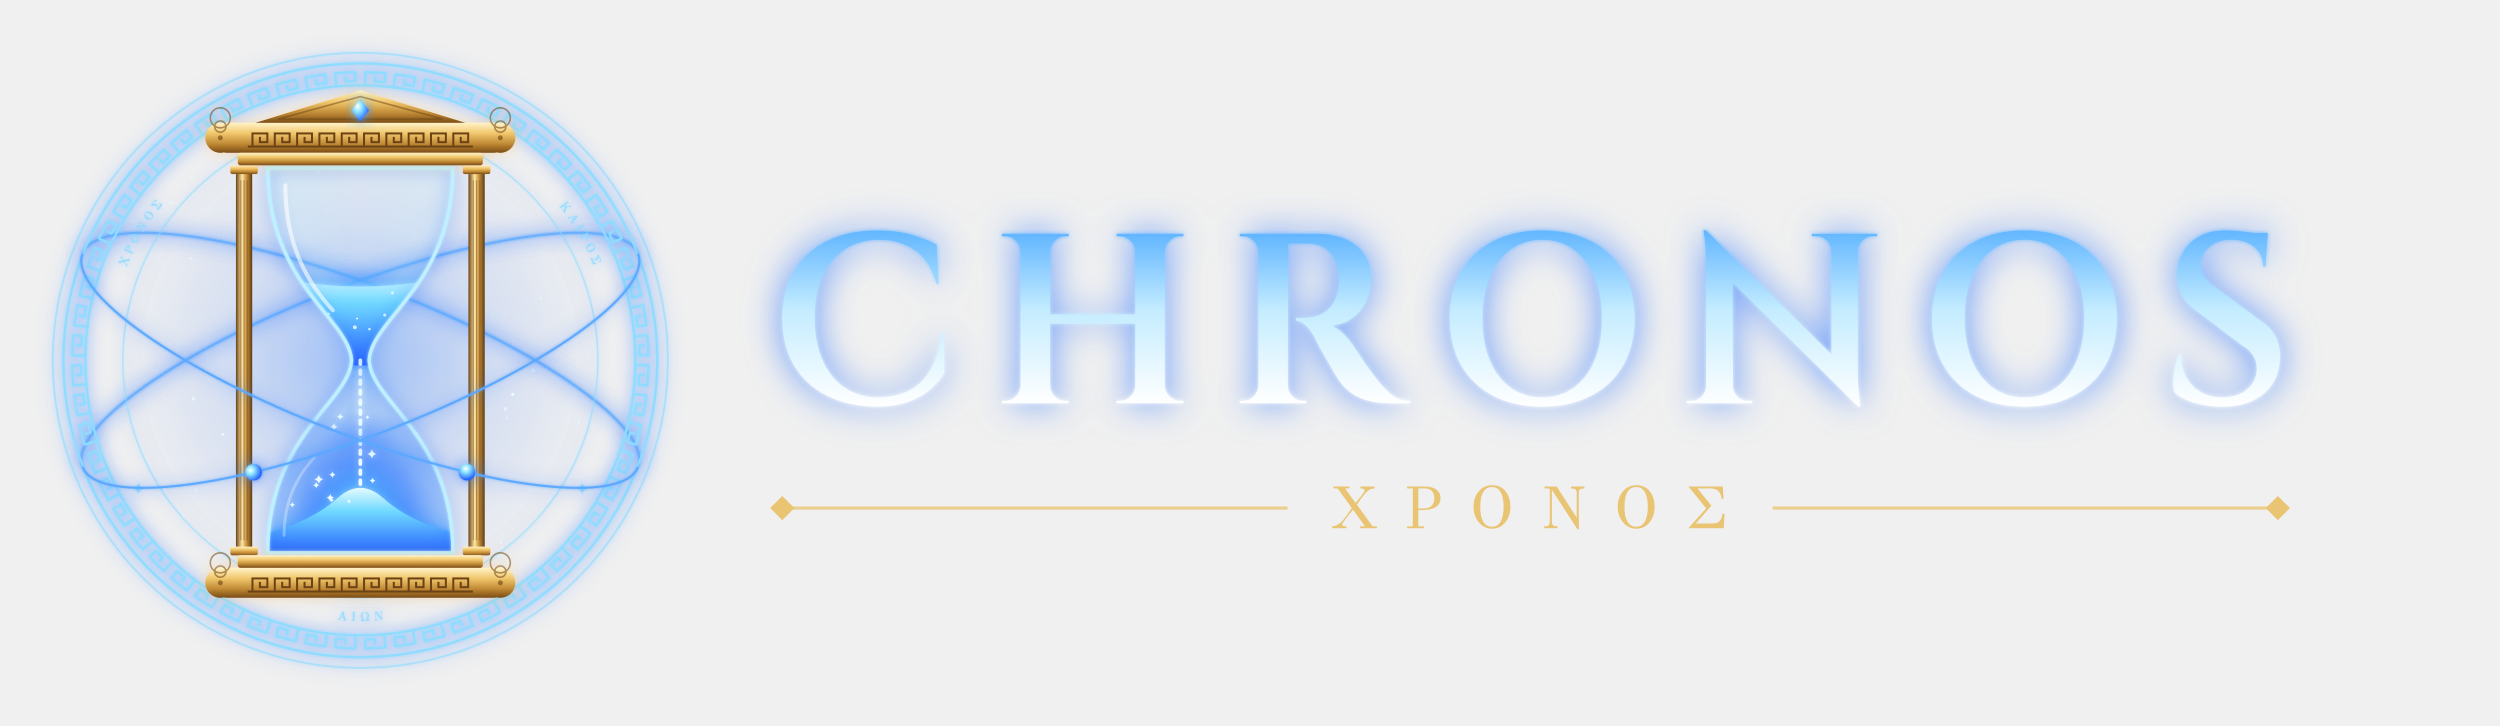
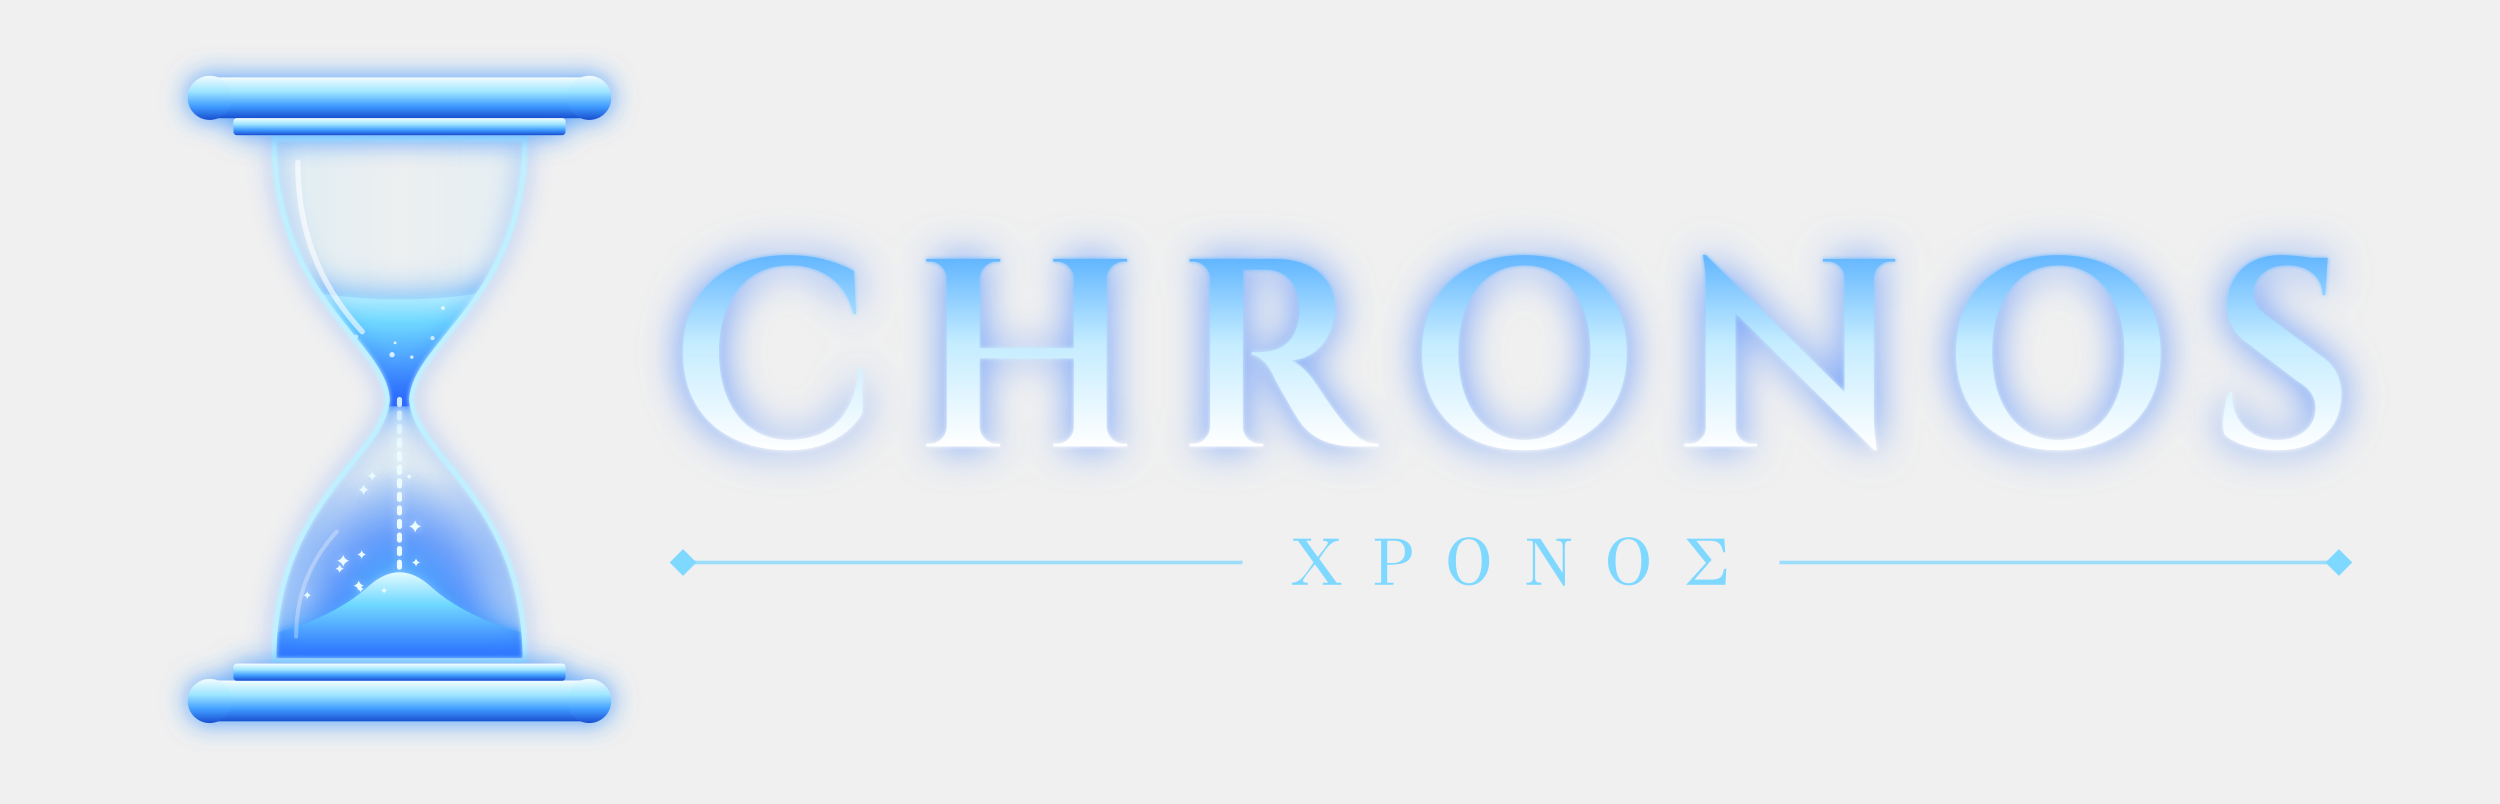
- <svg xmlns="http://www.w3.org/2000/svg" viewBox="0 0 1240 360" width="1240" height="360" role="img" aria-label="Chronos">
+ <svg xmlns="http://www.w3.org/2000/svg" viewBox="0 0 1120 360" width="1120" height="360" role="img" aria-label="Chronos">
  <defs>
    <linearGradient id="Dgold" x1="0" y1="0" x2="0" y2="1">
-       <stop offset="0" stop-color="#fff3c8" />
-       <stop offset=".35" stop-color="#f1c76c" />
-       <stop offset=".7" stop-color="#c08a35" />
-       <stop offset="1" stop-color="#7a4c15" />
+       <stop offset="0" stop-color="#f2fcff" />
+       <stop offset=".35" stop-color="#9fe6ff" />
+       <stop offset=".7" stop-color="#3f9bff" />
+       <stop offset="1" stop-color="#1a4fd0" />
    </linearGradient>
    <linearGradient id="Dcol" x1="0" y1="0" x2="1" y2="0">
      <stop offset="0" stop-color="#6b4212" />
      <stop offset=".38" stop-color="#ffe7a6" />
      <stop offset=".62" stop-color="#d09a43" />
      <stop offset="1" stop-color="#5e3a0f" />
    </linearGradient>
    <linearGradient id="Dsand" x1="0" y1="0" x2="0" y2="1">
      <stop offset="0" stop-color="#e3fbff" />
      <stop offset=".35" stop-color="#6fd8ff" />
      <stop offset="1" stop-color="#2560ff" />
    </linearGradient>
    <linearGradient id="Dglass" x1="0" y1="0" x2="1" y2="0">
      <stop offset="0" stop-color="#9fe4ff" stop-opacity=".22" />
      <stop offset=".5" stop-color="#9fe4ff" stop-opacity=".04" />
      <stop offset="1" stop-color="#9fe4ff" stop-opacity=".16" />
    </linearGradient>
    <radialGradient id="Dneb" cx="50%" cy="50%" r="50%">
      <stop offset="0" stop-color="#5fc8ff" stop-opacity=".75" />
      <stop offset=".5" stop-color="#2a6dff" stop-opacity=".3" />
      <stop offset="1" stop-color="#2a6dff" stop-opacity="0" />
    </radialGradient>
    <radialGradient id="Dcore" cx="50%" cy="50%" r="50%">
      <stop offset="0" stop-color="#2a7dff" stop-opacity=".42" />
      <stop offset=".55" stop-color="#1e6bff" stop-opacity=".12" />
      <stop offset="1" stop-color="#1e6bff" stop-opacity="0" />
    </radialGradient>
    <radialGradient id="Dtile" cx="50%" cy="40%" r="75%">
      <stop offset="0" stop-color="#0d2763" />
      <stop offset=".6" stop-color="#071433" />
      <stop offset="1" stop-color="#040a1c" />
    </radialGradient>
    <radialGradient id="Dorb" cx="35%" cy="32%" r="70%">
      <stop offset="0" stop-color="#ffffff" />
      <stop offset=".35" stop-color="#8fe6ff" />
      <stop offset="1" stop-color="#1f5eff" />
    </radialGradient>
    <linearGradient id="Dword" x1="0" y1="0" x2="0" y2="1">
      <stop offset="0" stop-color="#ffffff" />
      <stop offset=".55" stop-color="#c4ecff" />
      <stop offset="1" stop-color="#62b6ff" />
    </linearGradient>
    <filter id="Dglow" x="-30%" y="-30%" width="160%" height="160%" color-interpolation-filters="sRGB">
      <feGaussianBlur in="SourceAlpha" stdDeviation="7" result="a" />
      <feFlood flood-color="#1e6bff" flood-opacity="0.85" />
      <feComposite in2="a" operator="in" result="h" />
      <feGaussianBlur in="SourceGraphic" stdDeviation="1.4" result="s" />
      <feMerge>
        <feMergeNode in="h" />
        <feMergeNode in="s" />
        <feMergeNode in="SourceGraphic" />
      </feMerge>
    </filter>
    <filter id="Dhot" x="-30%" y="-30%" width="160%" height="160%" color-interpolation-filters="sRGB">
      <feGaussianBlur in="SourceAlpha" stdDeviation="11" result="a" />
      <feFlood flood-color="#3aa0ff" flood-opacity="1" />
      <feComposite in2="a" operator="in" result="h" />
      <feGaussianBlur in="SourceGraphic" stdDeviation="2.6" result="s" />
      <feMerge>
        <feMergeNode in="h" />
        <feMergeNode in="s" />
        <feMergeNode in="SourceGraphic" />
      </feMerge>
    </filter>
    <filter id="Dsoft" x="-30%" y="-30%" width="160%" height="160%" color-interpolation-filters="sRGB">
      <feGaussianBlur in="SourceAlpha" stdDeviation="9" result="a" />
      <feFlood flood-color="#1e6bff" flood-opacity="0.7" />
      <feComposite in2="a" operator="in" result="h" />
      <feGaussianBlur in="SourceGraphic" stdDeviation="1" result="s" />
      <feMerge>
        <feMergeNode in="h" />
        <feMergeNode in="s" />
        <feMergeNode in="SourceGraphic" />
      </feMerge>
    </filter>
    <filter id="Dwarm" x="-20%" y="-20%" width="140%" height="140%">
-       <feGaussianBlur in="SourceAlpha" stdDeviation="5" result="a" />
-       <feFlood flood-color="#ffb84d" flood-opacity=".35" />
+       <feGaussianBlur in="SourceAlpha" stdDeviation="8" result="a" />
+       <feFlood flood-color="#2a8cff" flood-opacity=".85" />
      <feComposite in2="a" operator="in" result="g" />
      <feMerge>
        <feMergeNode in="g" />
        <feMergeNode in="SourceGraphic" />
      </feMerge>
    </filter>
  </defs>
-   <g transform="translate(20 20) scale(0.62)">
-     <circle cx="256" cy="256" r="200" fill="url(#Dcore)" />
-     <g>
-       <circle cx="419.07" cy="243.64" r="0.93" fill="#eafcff" opacity="0.73" />
-       <circle cx="167.04" cy="344.16" r="0.61" fill="#eafcff" opacity="0.86" />
-       <circle cx="394.51" cy="264.15" r="1.5" fill="#eafcff" opacity="0.66" />
-       <circle cx="120.65" cy="174.27" r="1.18" fill="#eafcff" opacity="0.48" />
-       <circle cx="114.01" cy="381.41" r="1.07" fill="#eafcff" opacity="0.81" />
-       <circle cx="145.82" cy="315.3" r="1.28" fill="#eafcff" opacity="0.73" />
-       <circle cx="372.18" cy="294.78" r="1.38" fill="#eafcff" opacity="0.66" />
-       <circle cx="69.33" cy="293.04" r="1.24" fill="#eafcff" opacity="0.91" />
-       <circle cx="368.85" cy="401.42" r="1" fill="#eafcff" opacity="0.91" />
-       <circle cx="167.86" cy="163.47" r="0.72" fill="#eafcff" opacity="0.52" />
-       <circle cx="222.67" cy="104.74" r="1.16" fill="#eafcff" opacity="0.57" />
-       <circle cx="249.14" cy="406.71" r="0.92" fill="#eafcff" opacity="0.72" />
-       <circle cx="158.87" cy="422.01" r="1.21" fill="#eafcff" opacity="0.91" />
-       <circle cx="99.62" cy="132.48" r="1.2" fill="#eafcff" opacity="0.49" />
-       <circle cx="104.58" cy="129.71" r="1.41" fill="#eafcff" opacity="0.71" />
-       <circle cx="122.63" cy="286.85" r="1.35" fill="#eafcff" opacity="0.72" />
-       <circle cx="378.07" cy="283.25" r="1.37" fill="#eafcff" opacity="0.94" />
-       <circle cx="353.17" cy="99.69" r="0.97" fill="#eafcff" opacity="0.48" />
-       <circle cx="430.65" cy="305.42" r="1.39" fill="#eafcff" opacity="0.42" />
-       <circle cx="174.54" cy="348.95" r="1.25" fill="#eafcff" opacity="0.58" />
-       <circle cx="120.98" cy="110.57" r="1.05" fill="#eafcff" opacity="0.95" />
-       <circle cx="373.39" cy="302.2" r="1.14" fill="#eafcff" opacity="0.42" />
-       <circle cx="400.37" cy="206.45" r="1.15" fill="#eafcff" opacity="0.49" />
-       <circle cx="305.91" cy="73.27" r="0.88" fill="#eafcff" opacity="0.93" />
-       <circle cx="165.17" cy="136.35" r="1.01" fill="#eafcff" opacity="0.69" />
-       <circle cx="124.25" cy="359.68" r="1.1" fill="#eafcff" opacity="0.74" />
-     </g>
-     <g filter="url(#Dglow)">
-       <g filter="url(#Dglow)">
-         <g transform="rotate(-21 256 256)">
-           <g>
-             <path d="M18 256 A238 60 0 0 1 494 256" fill="none" stroke="#5aa8ff" stroke-width="1.6" opacity=".55" />
-           </g>
-         </g>
-         <g transform="rotate(21 256 256)">
-           <g>
-             <path d="M18 256 A238 60 0 0 1 494 256" fill="none" stroke="#5aa8ff" stroke-width="1.6" opacity=".55" />
-           </g>
-         </g>
-       </g>
-       <g>
-         <circle cx="256" cy="256" r="246" fill="none" stroke="#8fdcff" stroke-width="1.2" opacity=".6" />
-         <path d="M259.84 36.03 L260.02 25.54 A230.5 230.5 0 0 1 276.09 26.38 L275.48 33.35 A223.5 223.5 0 0 0 267.7 32.81 L267.88 29.31 M282.81 37.64 L284.09 27.22 A230.5 230.5 0 0 1 299.98 29.73 L298.65 36.61 A223.5 223.5 0 0 0 290.96 35.25 L291.51 31.79 M305.49 41.64 L307.85 31.41 A230.5 230.5 0 0 1 323.39 35.57 L321.35 42.27 A223.5 223.5 0 0 0 313.85 40.12 L314.75 36.73 M327.62 47.99 L331.04 38.06 A230.5 230.5 0 0 1 346.06 43.82 L343.33 50.27 A223.5 223.5 0 0 0 336.1 47.34 L337.35 44.08 M348.98 56.61 L353.41 47.1 A230.5 230.5 0 0 1 367.75 54.4 L364.35 60.52 A223.5 223.5 0 0 0 357.47 56.86 L359.06 53.74 M369.31 67.42 L374.72 58.42 A230.5 230.5 0 0 1 388.21 67.19 L384.19 72.92 A223.5 223.5 0 0 0 377.73 68.56 L379.63 65.62 M388.4 80.3 L394.72 71.91 A230.5 230.5 0 0 1 407.22 82.04 L402.63 87.32 A223.5 223.5 0 0 0 396.65 82.31 L398.86 79.59 M406.04 95.1 L413.2 87.42 A230.5 230.5 0 0 1 424.58 98.8 L419.46 103.57 A223.5 223.5 0 0 0 414.04 97.96 L416.51 95.49 M422.04 111.67 L429.96 104.78 A230.5 230.5 0 0 1 440.09 117.28 L434.5 121.49 A223.5 223.5 0 0 0 429.69 115.35 L432.41 113.14 M436.21 129.81 L444.81 123.79 A230.5 230.5 0 0 1 453.58 137.28 L447.58 140.89 A223.5 223.5 0 0 0 443.44 134.27 L446.38 132.37 M448.42 149.34 L457.6 144.25 A230.5 230.5 0 0 1 464.9 158.59 L458.56 161.54 A223.5 223.5 0 0 0 455.14 154.53 L458.26 152.94 M458.51 170.04 L468.18 165.94 A230.5 230.5 0 0 1 473.94 180.96 L467.32 183.24 A223.5 223.5 0 0 0 464.66 175.9 L467.92 174.65 M466.39 191.68 L476.43 188.61 A230.5 230.5 0 0 1 480.59 204.15 L473.77 205.72 A223.5 223.5 0 0 0 471.88 198.15 L475.27 197.25 M471.96 214.02 L482.27 212.02 A230.5 230.5 0 0 1 484.78 227.91 L477.83 228.76 A223.5 223.5 0 0 0 476.75 221.04 L480.21 220.49 M475.16 236.83 L485.62 235.91 A230.5 230.5 0 0 1 486.46 251.98 L479.47 252.1 A223.5 223.5 0 0 0 479.19 244.3 L482.69 244.12 M475.97 259.84 L486.46 260.02 A230.5 230.5 0 0 1 485.62 276.09 L478.65 275.48 A223.5 223.5 0 0 0 479.19 267.7 L482.69 267.88 M474.36 282.81 L484.78 284.09 A230.5 230.5 0 0 1 482.27 299.98 L475.39 298.65 A223.5 223.5 0 0 0 476.75 290.96 L480.21 291.51 M470.36 305.49 L480.59 307.85 A230.5 230.5 0 0 1 476.43 323.39 L469.73 321.35 A223.5 223.5 0 0 0 471.88 313.85 L475.27 314.75 M464.01 327.62 L473.94 331.04 A230.5 230.5 0 0 1 468.18 346.06 L461.73 343.33 A223.5 223.5 0 0 0 464.66 336.1 L467.92 337.35 M455.39 348.98 L464.9 353.41 A230.5 230.5 0 0 1 457.6 367.75 L451.48 364.35 A223.5 223.5 0 0 0 455.14 357.47 L458.26 359.06 M444.58 369.31 L453.58 374.72 A230.5 230.5 0 0 1 444.81 388.21 L439.08 384.19 A223.5 223.5 0 0 0 443.44 377.73 L446.38 379.63 M431.7 388.4 L440.09 394.72 A230.5 230.5 0 0 1 429.96 407.22 L424.68 402.63 A223.5 223.5 0 0 0 429.69 396.65 L432.41 398.86 M416.9 406.04 L424.58 413.2 A230.5 230.5 0 0 1 413.2 424.58 L408.43 419.46 A223.5 223.5 0 0 0 414.04 414.04 L416.51 416.51 M400.33 422.04 L407.22 429.96 A230.5 230.5 0 0 1 394.72 440.09 L390.51 434.5 A223.5 223.5 0 0 0 396.65 429.69 L398.86 432.41 M382.19 436.21 L388.21 444.81 A230.5 230.5 0 0 1 374.72 453.58 L371.11 447.58 A223.5 223.5 0 0 0 377.73 443.44 L379.63 446.38 M362.66 448.42 L367.75 457.6 A230.5 230.5 0 0 1 353.41 464.9 L350.46 458.56 A223.5 223.5 0 0 0 357.47 455.14 L359.06 458.26 M341.96 458.51 L346.06 468.18 A230.5 230.5 0 0 1 331.04 473.94 L328.76 467.32 A223.5 223.5 0 0 0 336.1 464.66 L337.35 467.92 M320.32 466.39 L323.39 476.43 A230.5 230.5 0 0 1 307.85 480.59 L306.28 473.77 A223.5 223.5 0 0 0 313.85 471.88 L314.75 475.27 M297.98 471.96 L299.98 482.27 A230.5 230.5 0 0 1 284.09 484.78 L283.24 477.83 A223.5 223.5 0 0 0 290.96 476.75 L291.51 480.21 M275.17 475.16 L276.09 485.62 A230.5 230.5 0 0 1 260.02 486.46 L259.9 479.47 A223.5 223.5 0 0 0 267.7 479.19 L267.88 482.69 M252.16 475.97 L251.98 486.46 A230.5 230.5 0 0 1 235.91 485.62 L236.52 478.65 A223.5 223.5 0 0 0 244.3 479.19 L244.12 482.69 M229.19 474.36 L227.91 484.78 A230.5 230.5 0 0 1 212.02 482.27 L213.35 475.39 A223.5 223.5 0 0 0 221.04 476.75 L220.49 480.21 M206.51 470.36 L204.15 480.59 A230.5 230.5 0 0 1 188.61 476.43 L190.65 469.73 A223.5 223.5 0 0 0 198.15 471.88 L197.25 475.27 M184.38 464.01 L180.96 473.94 A230.5 230.5 0 0 1 165.94 468.18 L168.67 461.73 A223.5 223.5 0 0 0 175.9 464.66 L174.65 467.92 M163.02 455.39 L158.59 464.9 A230.5 230.5 0 0 1 144.25 457.6 L147.65 451.48 A223.5 223.5 0 0 0 154.53 455.14 L152.94 458.26 M142.69 444.58 L137.28 453.58 A230.5 230.5 0 0 1 123.79 444.81 L127.81 439.08 A223.5 223.5 0 0 0 134.27 443.44 L132.37 446.38 M123.6 431.7 L117.28 440.09 A230.5 230.5 0 0 1 104.78 429.96 L109.37 424.68 A223.5 223.5 0 0 0 115.35 429.69 L113.14 432.41 M105.96 416.9 L98.8 424.58 A230.5 230.5 0 0 1 87.42 413.2 L92.54 408.43 A223.5 223.5 0 0 0 97.96 414.04 L95.49 416.51 M89.96 400.33 L82.04 407.22 A230.5 230.5 0 0 1 71.91 394.72 L77.5 390.51 A223.5 223.5 0 0 0 82.31 396.65 L79.59 398.86 M75.79 382.19 L67.19 388.21 A230.5 230.5 0 0 1 58.42 374.72 L64.42 371.11 A223.5 223.5 0 0 0 68.56 377.73 L65.62 379.63 M63.58 362.66 L54.4 367.75 A230.5 230.5 0 0 1 47.1 353.41 L53.44 350.46 A223.5 223.5 0 0 0 56.86 357.47 L53.74 359.06 M53.49 341.96 L43.82 346.06 A230.5 230.5 0 0 1 38.06 331.04 L44.68 328.76 A223.5 223.5 0 0 0 47.34 336.1 L44.08 337.35 M45.61 320.32 L35.57 323.39 A230.5 230.5 0 0 1 31.41 307.85 L38.23 306.28 A223.5 223.5 0 0 0 40.12 313.85 L36.73 314.75 M40.04 297.98 L29.73 299.98 A230.5 230.5 0 0 1 27.22 284.09 L34.17 283.24 A223.5 223.5 0 0 0 35.25 290.96 L31.79 291.51 M36.84 275.17 L26.38 276.09 A230.5 230.5 0 0 1 25.54 260.02 L32.53 259.9 A223.5 223.5 0 0 0 32.81 267.7 L29.31 267.88 M36.03 252.16 L25.54 251.98 A230.5 230.5 0 0 1 26.38 235.91 L33.35 236.52 A223.5 223.5 0 0 0 32.81 244.3 L29.31 244.12 M37.64 229.19 L27.22 227.91 A230.5 230.5 0 0 1 29.73 212.02 L36.61 213.35 A223.5 223.5 0 0 0 35.25 221.04 L31.79 220.49 M41.64 206.51 L31.41 204.15 A230.5 230.5 0 0 1 35.57 188.61 L42.27 190.65 A223.5 223.5 0 0 0 40.12 198.15 L36.73 197.25 M47.99 184.38 L38.06 180.96 A230.5 230.5 0 0 1 43.82 165.94 L50.27 168.67 A223.5 223.5 0 0 0 47.34 175.9 L44.08 174.65 M56.61 163.02 L47.1 158.59 A230.5 230.5 0 0 1 54.4 144.25 L60.52 147.65 A223.5 223.5 0 0 0 56.86 154.53 L53.74 152.94 M67.42 142.69 L58.42 137.28 A230.5 230.5 0 0 1 67.19 123.79 L72.92 127.81 A223.5 223.5 0 0 0 68.56 134.27 L65.62 132.37 M80.3 123.6 L71.91 117.28 A230.5 230.5 0 0 1 82.04 104.78 L87.32 109.37 A223.5 223.5 0 0 0 82.31 115.35 L79.59 113.14 M95.1 105.96 L87.42 98.8 A230.5 230.5 0 0 1 98.8 87.42 L103.57 92.54 A223.5 223.5 0 0 0 97.96 97.96 L95.49 95.49 M111.67 89.96 L104.78 82.04 A230.5 230.5 0 0 1 117.28 71.91 L121.49 77.5 A223.5 223.5 0 0 0 115.35 82.31 L113.14 79.59 M129.81 75.79 L123.79 67.19 A230.5 230.5 0 0 1 137.28 58.42 L140.89 64.42 A223.5 223.5 0 0 0 134.27 68.56 L132.37 65.62 M149.34 63.58 L144.25 54.4 A230.5 230.5 0 0 1 158.59 47.1 L161.54 53.44 A223.5 223.5 0 0 0 154.53 56.86 L152.94 53.74 M170.04 53.49 L165.94 43.82 A230.5 230.5 0 0 1 180.96 38.06 L183.24 44.68 A223.5 223.5 0 0 0 175.9 47.34 L174.65 44.08 M191.68 45.61 L188.61 35.57 A230.5 230.5 0 0 1 204.15 31.41 L205.72 38.23 A223.5 223.5 0 0 0 198.15 40.12 L197.25 36.73 M214.02 40.04 L212.02 29.73 A230.5 230.5 0 0 1 227.91 27.22 L228.76 34.17 A223.5 223.5 0 0 0 221.04 35.25 L220.49 31.79 M236.83 36.84 L235.91 26.38 A230.5 230.5 0 0 1 251.98 25.54 L252.1 32.53 A223.5 223.5 0 0 0 244.3 32.81 L244.12 29.31" fill="none" stroke="#8fdcff" stroke-width="1.7" stroke-linecap="square" />
-         <circle cx="256" cy="256" r="220" fill="none" stroke="#8fdcff" stroke-width="1.7" />
-         <circle cx="256" cy="256" r="237.5" fill="none" stroke="#8fdcff" stroke-width="1.7" />
-       </g>
-       <g fill="#8fdcff">
-         <path transform="translate(256 256) rotate(-67.23) translate(-3.72 -201.56) scale(0.01 -0.01)" d="M744 31V0H466V31H548L349 307L255 190Q170 83 170 60Q170 31 242 31V0H3V31Q72 31 139 88Q187 130 245 212L328 334L96 658H25V689H292V658H217L391 417L470 514Q542 606 542 627Q542 658 471 658V689H705V658Q642 658 589.5 613.0Q537 568 488 498L413 389L674 31Z" />
-         <path transform="translate(256 256) rotate(-64.4) translate(-3.02 -201.56) scale(0.01 -0.01)" d="M585 494Q585 368 453 324Q378 299 218 299V31H311V0H33V31H127V658H33V689H336Q442 689 507 645Q585 594 585 494ZM482 491Q482 658 324 658H218V326H304Q387 326 434.5 368.5Q482 411 482 491Z" />
-         <path transform="translate(256 256) rotate(-61.6) translate(-3.59 -201.56) scale(0.01 -0.01)" d="M597 600Q669 502 669.0 354.0Q669 206 589 103Q504 -8 367.0 -8.0Q230 -8 141 106Q59 210 59.0 354.5Q59 499 142.0 605.0Q225 711 369.5 711.0Q514 711 597 600ZM522 141Q557 226 557.0 353.0Q557 480 524 562Q477 681 366 681Q171 681 171.0 353.0Q171 25 368 25Q474 25 522 141Z" />
-         <path transform="translate(256 256) rotate(-58.62) translate(-3.67 -201.56) scale(0.01 -0.01)" d="M708 689V658Q655 658 634.5 643.0Q614 628 614 571L616 -17H593L170 635V117Q170 62 189.0 46.5Q208 31 263 31V0H42V31H60Q103 31 119.5 51.0Q136 71 136 117V635Q136 656 99 659L50 658V689H250L581 174V571Q581 625 560.5 641.5Q540 658 487 658V689Z" />
-         <path transform="translate(256 256) rotate(-55.64) translate(-3.59 -201.56) scale(0.01 -0.01)" d="M597 600Q669 502 669.0 354.0Q669 206 589 103Q504 -8 367.0 -8.0Q230 -8 141 106Q59 210 59.0 354.5Q59 499 142.0 605.0Q225 711 369.5 711.0Q514 711 597 600ZM522 141Q557 226 557.0 353.0Q557 480 524 562Q477 681 366 681Q171 681 171.0 353.0Q171 25 368 25Q474 25 522 141Z" />
-         <path transform="translate(256 256) rotate(-52.71) translate(-3.5 -201.56) scale(0.01 -0.01)" d="M606 239H641L627 0H41L337 328L44 689H612L624 486H594Q578 577 535.0 617.5Q492 658 402 658H193L422 373L166 78H412Q511 78 552 110Q592 143 606 239Z" />
-         <path transform="translate(256 256) rotate(53.22) translate(-3.87 -201.56) scale(0.01 -0.01)" d="M760 31V0H466V31Q496 31 510 33Q537 38 537.0 58.0Q537 78 456 215L358 377L229 230V31H323V0H44V31H138V658H44V689H324V658H230V288L389 455Q519 597 519 624Q519 662 447 658V689H697V658H669Q614 659 537 579L429 453L640 87Q665 42 686 34Q696 31 760 31Z" />
-         <path transform="translate(256 256) rotate(56.3) translate(-3.74 -201.56) scale(0.01 -0.01)" d="M725 31V0H465V31H545L477 228H236Q236 228 220 192Q179 98 179.0 68.0Q179 38 203 32Q206 31 249 31V0H31V31H41Q96 30 121 58Q137 77 158 138L375 708H415L651 31ZM250 266H463L364 559Z" />
-         <path transform="translate(256 256) rotate(58.82) translate(-1.9 -201.56) scale(0.01 -0.01)" d="M335 31V0H49V31H143V658H49V689H335V658H242V31Z" />
-         <path transform="translate(256 256) rotate(61.15) translate(-3.02 -201.56) scale(0.01 -0.01)" d="M585 494Q585 368 453 324Q378 299 218 299V31H311V0H33V31H127V658H33V689H336Q442 689 507 645Q585 594 585 494ZM482 491Q482 658 324 658H218V326H304Q387 326 434.5 368.5Q482 411 482 491Z" />
-         <path transform="translate(256 256) rotate(63.95) translate(-3.59 -201.56) scale(0.01 -0.01)" d="M597 600Q669 502 669.0 354.0Q669 206 589 103Q504 -8 367.0 -8.0Q230 -8 141 106Q59 210 59.0 354.5Q59 499 142.0 605.0Q225 711 369.5 711.0Q514 711 597 600ZM522 141Q557 226 557.0 353.0Q557 480 524 562Q477 681 366 681Q171 681 171.0 353.0Q171 25 368 25Q474 25 522 141Z" />
-         <path transform="translate(256 256) rotate(66.88) translate(-3.5 -201.56) scale(0.01 -0.01)" d="M606 239H641L627 0H41L337 328L44 689H612L624 486H594Q578 577 535.0 617.5Q492 658 402 658H193L422 373L166 78H412Q511 78 552 110Q592 143 606 239Z" />
-         <path transform="translate(256 256) rotate(364.03) translate(-3.74 208.44) scale(0.01 -0.01)" d="M725 31V0H465V31H545L477 228H236Q236 228 220 192Q179 98 179.0 68.0Q179 38 203 32Q206 31 249 31V0H31V31H41Q96 30 121 58Q137 77 158 138L375 708H415L651 31ZM250 266H463L364 559Z" />
-         <path transform="translate(256 256) rotate(361.51) translate(-1.9 208.44) scale(0.01 -0.01)" d="M335 31V0H49V31H143V658H49V689H335V658H242V31Z" />
-         <path transform="translate(256 256) rotate(358.97) translate(-3.77 208.44) scale(0.01 -0.01)" d="M699 147V0H442V106Q594 207 594 402Q594 504 536.0 587.0Q478 670 380 670Q268 670 214.0 594.0Q160 518 160.0 405.5Q160 293 194.0 227.5Q228 162 318 106V0H55V147H82Q84 128 90 100Q98 83 135 83H286V96Q169 146 115 210Q56 284 56.0 410.5Q56 537 150.5 619.0Q245 701 379.5 701.0Q514 701 606.0 618.5Q698 536 698 404Q698 189 474 96V83H619Q656 83 665 100L674 147Z" />
-         <path transform="translate(256 256) rotate(355.94) translate(-3.67 208.44) scale(0.01 -0.01)" d="M708 689V658Q655 658 634.5 643.0Q614 628 614 571L616 -17H593L170 635V117Q170 62 189.0 46.5Q208 31 263 31V0H42V31H60Q103 31 119.5 51.0Q136 71 136 117V635Q136 656 99 659L50 658V689H250L581 174V571Q581 625 560.5 641.5Q540 658 487 658V689Z" />
-         <path d="M433.54 354.5 Q434.42 357.62 437.54 358.5 Q434.42 359.38 433.54 362.5 Q432.66 359.38 429.54 358.5 Q432.66 357.62 433.54 354.5 Z" fill="#8fdcff" />
-         <path d="M78.46 354.5 Q79.34 357.62 82.46 358.5 Q79.34 359.38 78.46 362.5 Q77.58 359.38 74.46 358.5 Q77.58 357.62 78.46 354.5 Z" fill="#8fdcff" />
-       </g>
-       <circle cx="256" cy="256" r="190" fill="none" stroke="#8fdcff" stroke-width="1" opacity=".55" />
-     </g>
-     <g transform="translate(256 256) scale(1)">
+   <g transform="translate(10 10) scale(0.66)">
+     <g transform="translate(256 256) scale(1.15)">
      <clipPath id="Dclip">
        <path d="M-74 -154 C-74 -60 -9 -34 -7 0 C-9 34 -74 60 -74 154 L74 154 C74 60 9 34 7 0 C9 -34 74 -60 74 -154 Z" />
      </clipPath>
      <path d="M-74 -154 C-74 -60 -9 -34 -7 0 C-9 34 -74 60 -74 154 L74 154 C74 60 9 34 7 0 C9 -34 74 -60 74 -154 Z" fill="url(#Dglass)" />
      <g clip-path="url(#Dclip)" filter="url(#Dhot)">
        <circle cx="0" cy="118" r="78" fill="url(#Dneb)" />
        <path d="M-90 -72 Q0 -46 90 -72 L90 4 L-90 4 Z" fill="url(#Dsand)" opacity=".92" />
        <path d="M-90 156 L-90 142 Q-42 132 -18 110 Q0 94 18 110 Q42 132 90 142 L90 156 Z" fill="url(#Dsand)" />
        <path d="M-21.14 50.37 Q-20.5 52.64 -18.24 53.27 Q-20.5 53.91 -21.14 56.18 Q-21.78 53.91 -24.04 53.27 Q-21.78 52.64 -21.14 50.37 Z" fill="#eafcff" />
        <path d="M-16.12 42.49 Q-15.54 44.53 -13.5 45.1 Q-15.54 45.68 -16.12 47.72 Q-16.69 45.68 -18.73 45.1 Q-16.69 44.53 -16.12 42.49 Z" fill="#eafcff" />
        <path d="M-9.06 110.92 Q-8.65 112.36 -7.21 112.76 Q-8.65 113.17 -9.06 114.61 Q-9.46 113.17 -10.91 112.76 Q-9.46 112.36 -9.06 110.92 Z" fill="#eafcff" />
        <path d="M-33.21 91.72 Q-32.44 94.45 -29.72 95.21 Q-32.44 95.98 -33.21 98.71 Q-33.98 95.98 -36.71 95.21 Q-33.98 94.45 -33.21 91.72 Z" fill="#eafcff" />
        <path d="M9.25 71.36 Q10.03 74.13 12.8 74.91 Q10.03 75.69 9.25 78.46 Q8.47 75.69 5.7 74.91 Q8.47 74.13 9.25 71.36 Z" fill="#eafcff" />
        <path d="M-54.41 113.37 Q-53.93 115.07 -52.23 115.55 Q-53.93 116.02 -54.41 117.72 Q-54.89 116.02 -56.59 115.55 Q-54.89 115.07 -54.41 113.37 Z" fill="#eafcff" />
        <path d="M-22.98 109.86 Q-22.55 111.39 -21.02 111.82 Q-22.55 112.25 -22.98 113.78 Q-23.41 112.25 -24.94 111.82 Q-23.41 111.39 -22.98 109.86 Z" fill="#eafcff" />
        <path d="M9.79 93.88 Q10.31 95.71 12.14 96.22 Q10.31 96.74 9.79 98.57 Q9.28 96.74 7.45 96.22 Q9.28 95.71 9.79 93.88 Z" fill="#eafcff" />
        <path d="M5.73 43.81 Q6.11 45.15 7.45 45.53 Q6.11 45.9 5.73 47.24 Q5.35 45.9 4.01 45.53 Q5.35 45.15 5.73 43.81 Z" fill="#eafcff" />
        <path d="M-35.28 97.42 Q-34.74 99.34 -32.83 99.88 Q-34.74 100.42 -35.28 102.33 Q-35.83 100.42 -37.74 99.88 Q-35.83 99.34 -35.28 97.42 Z" fill="#eafcff" />
        <path d="M-22.3 89.02 Q-21.75 90.98 -19.8 91.53 Q-21.75 92.08 -22.3 94.04 Q-22.85 92.08 -24.81 91.53 Q-22.85 90.98 -22.3 89.02 Z" fill="#eafcff" />
        <path d="M-24.03 106.91 Q-23.37 109.25 -21.03 109.91 Q-23.37 110.56 -24.03 112.9 Q-24.69 110.56 -27.03 109.91 Q-24.69 109.25 -24.03 106.91 Z" fill="#eafcff" />
        <circle cx="-25.59" cy="-37.02" r="1.22" fill="#eafcff" opacity=".9" />
        <circle cx="37.51" cy="-30.82" r="1.03" fill="#eafcff" opacity=".9" />
        <circle cx="48.02" cy="-55.28" r="1.13" fill="#eafcff" opacity=".9" />
        <circle cx="25.71" cy="-53.92" r="1.19" fill="#eafcff" opacity=".9" />
        <circle cx="-46.08" cy="-33.27" r="1.41" fill="#eafcff" opacity=".9" />
        <circle cx="7.3" cy="-24.98" r="1.05" fill="#eafcff" opacity=".9" />
        <circle cx="19.53" cy="-36.23" r="1.26" fill="#eafcff" opacity=".9" />
        <circle cx="-4.38" cy="-26.4" r="1.56" fill="#eafcff" opacity=".9" />
        <circle cx="-2.59" cy="-33.43" r="0.85" fill="#eafcff" opacity=".9" />
        <path class="sand" d="M0 0 L0 100" stroke="#eafcff" stroke-width="3" stroke-dasharray="3 5" stroke-linecap="round" />
      </g>
      <path d="M-74 -154 C-74 -60 -9 -34 -7 0 C-9 34 -74 60 -74 154 L74 154 C74 60 9 34 7 0 C9 -34 74 -60 74 -154 Z" fill="none" stroke="#bff0ff" stroke-width="2.6" filter="url(#Dglow)" />
      <path d="M-60 -140 C-60 -92 -42 -62 -22 -40" fill="none" stroke="#fff" stroke-opacity=".6" stroke-width="3.2" stroke-linecap="round" />
      <path d="M-61 140 C-61 112 -50 92 -37 78" fill="none" stroke="#fff" stroke-opacity=".3" stroke-width="2.4" stroke-linecap="round" />
-       <rect x="-99.5" y="-150" width="13" height="300" fill="url(#Dcol)" />
-       <path d="M-95.6 -144 L-95.6 144" stroke="#6b4212" stroke-opacity=".45" stroke-width=".9" />
-       <path d="M-93 -144 L-93 144" stroke="#6b4212" stroke-opacity=".45" stroke-width=".9" />
-       <path d="M-90.4 -144 L-90.4 144" stroke="#6b4212" stroke-opacity=".45" stroke-width=".9" />
-       <rect x="-104" y="-156" width="22" height="7" rx="1.5" fill="url(#Dgold)" />
-       <rect x="-104" y="149" width="22" height="7" rx="1.5" fill="url(#Dgold)" />
-       <rect x="86.5" y="-150" width="13" height="300" fill="url(#Dcol)" />
-       <path d="M90.4 -144 L90.4 144" stroke="#6b4212" stroke-opacity=".45" stroke-width=".9" />
-       <path d="M93 -144 L93 144" stroke="#6b4212" stroke-opacity=".45" stroke-width=".9" />
-       <path d="M95.6 -144 L95.6 144" stroke="#6b4212" stroke-opacity=".45" stroke-width=".9" />
-       <rect x="82" y="-156" width="22" height="7" rx="1.5" fill="url(#Dgold)" />
-       <rect x="82" y="149" width="22" height="7" rx="1.5" fill="url(#Dgold)" />
      <g filter="url(#Dwarm)">
        <rect x="-112" y="-190" width="224" height="24" rx="5" fill="url(#Dgold)" />
        <rect x="-98" y="-166" width="196" height="10" rx="2" fill="url(#Dgold)" />
-         <path d="M-86.28 -171 L-86.28 -181.5 L-74.38 -181.5 L-74.38 -174.5 L-80.33 -174.5 L-80.33 -178 M-68.43 -171 L-68.43 -181.5 L-56.53 -181.5 L-56.53 -174.5 L-62.48 -174.5 L-62.48 -178 M-50.57 -171 L-50.57 -181.5 L-38.67 -181.5 L-38.67 -174.5 L-44.62 -174.5 L-44.62 -178 M-32.72 -171 L-32.72 -181.5 L-20.82 -181.5 L-20.82 -174.5 L-26.77 -174.5 L-26.77 -178 M-14.87 -171 L-14.87 -181.5 L-2.97 -181.5 L-2.97 -174.5 L-8.92 -174.5 L-8.92 -178 M2.98 -171 L2.98 -181.5 L14.88 -181.5 L14.88 -174.5 L8.93 -174.5 L8.93 -178 M20.83 -171 L20.83 -181.5 L32.73 -181.5 L32.73 -174.5 L26.78 -174.5 L26.78 -178 M38.68 -171 L38.68 -181.5 L50.58 -181.5 L50.58 -174.5 L44.63 -174.5 L44.63 -178 M56.53 -171 L56.53 -181.5 L68.43 -181.5 L68.43 -174.5 L62.48 -174.5 L62.48 -178 M74.38 -171 L74.38 -181.5 L86.28 -181.5 L86.28 -174.5 L80.33 -174.5 L80.33 -178 M-89.25 -171 L89.25 -171" fill="none" stroke="#6b4212" stroke-width="1.6" stroke-linecap="square" />
-         <circle cx="-112" cy="-178" r="12" fill="url(#Dgold)" />
-         <path d="M-112 -186 A8 8 0 1 0 -112.01 -186 M-112 -182.5 A4.5 4.5 0 1 0 -112.01 -182.5" fill="none" stroke="#6b4212" stroke-opacity=".55" stroke-width="1.3" />
-         <circle cx="-112" cy="-178" r="2" fill="#6b4212" fill-opacity=".6" />
-         <circle cx="112" cy="-178" r="12" fill="url(#Dgold)" />
-         <path d="M112 -186 A8 8 0 1 1 112.01 -186 M112 -182.5 A4.5 4.5 0 1 1 112.01 -182.5" fill="none" stroke="#6b4212" stroke-opacity=".55" stroke-width="1.3" />
-         <circle cx="112" cy="-178" r="2" fill="#6b4212" fill-opacity=".6" />
+         <circle cx="-112" cy="-178" r="13" fill="url(#Dgold)" />
+         <circle cx="112" cy="-178" r="13" fill="url(#Dgold)" />
        <rect x="-112" y="166" width="224" height="24" rx="5" fill="url(#Dgold)" />
        <rect x="-98" y="156" width="196" height="10" rx="2" fill="url(#Dgold)" />
-         <path d="M-86.28 185 L-86.28 174.5 L-74.38 174.5 L-74.38 181.5 L-80.33 181.5 L-80.33 178 M-68.43 185 L-68.43 174.5 L-56.53 174.5 L-56.53 181.5 L-62.48 181.5 L-62.48 178 M-50.57 185 L-50.57 174.5 L-38.67 174.5 L-38.67 181.5 L-44.62 181.5 L-44.62 178 M-32.72 185 L-32.72 174.5 L-20.82 174.5 L-20.82 181.5 L-26.77 181.5 L-26.77 178 M-14.87 185 L-14.87 174.5 L-2.97 174.5 L-2.97 181.5 L-8.92 181.5 L-8.92 178 M2.98 185 L2.98 174.5 L14.88 174.5 L14.88 181.5 L8.93 181.5 L8.93 178 M20.83 185 L20.83 174.5 L32.73 174.5 L32.73 181.5 L26.78 181.5 L26.78 178 M38.68 185 L38.68 174.5 L50.58 174.5 L50.58 181.5 L44.63 181.5 L44.63 178 M56.53 185 L56.53 174.5 L68.43 174.5 L68.43 181.5 L62.48 181.5 L62.48 178 M74.38 185 L74.38 174.5 L86.28 174.5 L86.28 181.5 L80.33 181.5 L80.33 178 M-89.25 185 L89.25 185" fill="none" stroke="#6b4212" stroke-width="1.6" stroke-linecap="square" />
-         <circle cx="-112" cy="178" r="12" fill="url(#Dgold)" />
-         <path d="M-112 170 A8 8 0 1 0 -112.01 170 M-112 173.5 A4.5 4.5 0 1 0 -112.01 173.5" fill="none" stroke="#6b4212" stroke-opacity=".55" stroke-width="1.3" />
-         <circle cx="-112" cy="178" r="2" fill="#6b4212" fill-opacity=".6" />
-         <circle cx="112" cy="178" r="12" fill="url(#Dgold)" />
-         <path d="M112 170 A8 8 0 1 1 112.01 170 M112 173.5 A4.5 4.5 0 1 1 112.01 173.5" fill="none" stroke="#6b4212" stroke-opacity=".55" stroke-width="1.3" />
-         <circle cx="112" cy="178" r="2" fill="#6b4212" fill-opacity=".6" />
-         <path d="M-84 -190 L0 -216 L84 -190 Z" fill="url(#Dgold)" />
-         <path d="M-66 -193 L0 -211 L66 -193 Z" fill="none" stroke="#6b4212" stroke-opacity=".5" stroke-width="1.3" />
-       </g>
-       <g filter="url(#Dhot)">
-         <path d="M0 -209 L7 -200 L0 -191 L-7 -200 Z" fill="url(#Dorb)" />
-       </g>
-     </g>
-     <g filter="url(#Dglow)">
-       <g transform="rotate(-21 256 256)">
-         <g>
-           <path d="M18 256 A238 60 0 0 0 494 256" fill="none" stroke="#5aa8ff" stroke-width="1.6" opacity=".95" />
-           <circle cx="144.27" cy="308.98" r="6.5" fill="url(#Dorb)" />
-         </g>
-       </g>
-       <g transform="rotate(21 256 256)">
-         <g>
-           <path d="M18 256 A238 60 0 0 0 494 256" fill="none" stroke="#5aa8ff" stroke-width="1.6" opacity=".95" />
-           <circle cx="367.73" cy="308.98" r="6.5" fill="url(#Dorb)" />
-         </g>
+         <circle cx="-112" cy="178" r="13" fill="url(#Dgold)" />
+         <circle cx="112" cy="178" r="13" fill="url(#Dgold)" />
      </g>
    </g>
  </g>
  <g fill="url(#Dword)" filter="url(#Dsoft)">
-     <path transform="translate(382 200) scale(0.12 -0.12)" d="M718 292 720 125Q697 86 659.0 54.5Q621 23 566.5 4.5Q512 -14 439 -14Q323 -13 235.0 31.0Q147 75 98.5 156.5Q50 238 50 351Q50 462 98.0 543.5Q146 625 234.0 669.5Q322 714 443 714Q521 714 583.0 696.5Q645 679 688 655L696 494H687Q662 589 598.5 632.5Q535 676 450 676Q368 676 308.5 636.5Q249 597 216.5 524.5Q184 452 184 353Q184 254 215.5 180.5Q247 107 304.5 66.5Q362 26 439 24Q514 24 569.5 49.5Q625 75 660.5 134.0Q696 193 710 292Z" />
-     <path transform="translate(491.21 200) scale(0.12 -0.12)" d="M721 700V0H599V700ZM247 700V0H125V700ZM608 367V329H237V367ZM128 73V0H48V10Q48 10 54.5 10.0Q61 10 61 10Q87 10 105.5 28.5Q124 47 125 73ZM128 627H125Q124 653 105.5 671.5Q87 690 61 690Q61 690 54.5 690.0Q48 690 48 690V700H128ZM244 73H247Q248 47 266.5 28.5Q285 10 311 10Q311 10 317.0 10.0Q323 10 324 10V0H244ZM244 627V700H324V690Q323 690 317.0 690.0Q311 690 311 690Q285 690 266.5 671.5Q248 653 247 627ZM602 73V0H522V10Q523 10 529.0 10.0Q535 10 535 10Q561 10 580.0 28.5Q599 47 599 73ZM602 627H599Q599 653 580.0 671.5Q561 690 535 690Q535 690 529.0 690.0Q523 690 522 690V700H602ZM718 73H721Q722 47 740.5 28.5Q759 10 785 10Q785 10 791.5 10.0Q798 10 798 10V0H718ZM718 627V700H798V690Q798 690 791.5 690.0Q785 690 785 690Q759 690 740.5 671.5Q722 653 721 627Z" />
-     <path transform="translate(608.92 200) scale(0.12 -0.12)" d="M236 700H369Q414 700 454.5 689.0Q495 678 526.0 655.0Q557 632 574.5 596.5Q592 561 592 512Q592 468 573.0 425.0Q554 382 517.0 353.5Q480 325 426 321Q453 312 477.5 287.5Q502 263 518 239Q519 238 530.5 220.5Q542 203 559.0 178.0Q576 153 594.5 128.0Q613 103 627 86Q649 60 667.5 43.5Q686 27 707.0 18.5Q728 10 755 10V0H672Q620 0 579.5 11.0Q539 22 509.0 44.0Q479 66 457 99Q451 108 440.0 126.5Q429 145 416.0 168.0Q403 191 390.5 212.5Q378 234 369.5 251.0Q361 268 358 275Q342 304 323.0 322.0Q304 340 282 342V352Q284 352 295.0 351.5Q306 351 320 352Q347 353 374.5 362.0Q402 371 424.0 395.5Q446 420 456 464Q458 473 460.0 487.0Q462 501 461 516Q458 586 425.0 622.0Q392 658 341 660Q322 661 301.0 660.5Q280 660 264.5 660.0Q249 660 246 660Q246 661 243.5 671.0Q241 681 238.5 690.5Q236 700 236 700ZM249 700V0H127V700ZM130 73V0H50V10Q51 10 56.5 10.0Q62 10 63 10Q89 10 107.5 28.5Q126 47 127 73ZM130 627H127Q126 653 107.5 671.5Q89 690 63 690Q62 690 56.5 690.0Q51 690 50 690V700H130ZM246 73H249Q249 47 268.0 28.5Q287 10 313 10Q314 10 319.5 10.0Q325 10 325 10V0H246Z" />
-     <path transform="translate(712.36 200) scale(0.12 -0.12)" d="M438 714Q553 714 639.5 669.5Q726 625 773.0 543.0Q820 461 820 350Q820 239 773.0 157.0Q726 75 639.5 30.5Q553 -14 438 -14Q322 -14 236.0 30.5Q150 75 103.0 157.0Q56 239 56 350Q56 461 103.0 543.0Q150 625 236.0 669.5Q322 714 438 714ZM438 24Q513 24 568.5 64.0Q624 104 654.5 177.0Q685 250 685 350Q685 450 654.5 523.0Q624 596 568.5 636.0Q513 676 438 676Q363 676 307.5 636.0Q252 596 221.5 523.0Q191 450 191 350Q191 250 221.5 177.0Q252 104 307.5 64.0Q363 24 438 24Z" />
-     <path transform="translate(832.43 200) scale(0.12 -0.12)" d="M114 715 733 103 744 -14 125 597ZM118 71V0H35V10Q35 10 44.0 10.0Q53 10 54 10Q79 10 97.0 28.0Q115 46 115 71ZM226 71Q226 46 244.0 28.0Q262 10 287 10Q288 10 297.0 10.0Q306 10 306 10V0H223V71ZM114 715 225 594 226 0H115V590Q115 644 109.5 679.5Q104 715 104 715ZM742 700V114Q742 78 745.0 49.0Q748 20 750.5 3.0Q753 -14 753 -14H744L633 111V700ZM822 700V690Q822 690 813.0 690.0Q804 690 804 690Q779 690 761.0 672.5Q743 655 742 629H739V700ZM552 700H635V629H633Q632 655 614.5 672.5Q597 690 571 690Q571 690 562.0 690.0Q553 690 552 690Z" />
-     <path transform="translate(951.55 200) scale(0.12 -0.12)" d="M438 714Q553 714 639.5 669.5Q726 625 773.0 543.0Q820 461 820 350Q820 239 773.0 157.0Q726 75 639.5 30.5Q553 -14 438 -14Q322 -14 236.0 30.5Q150 75 103.0 157.0Q56 239 56 350Q56 461 103.0 543.0Q150 625 236.0 669.5Q322 714 438 714ZM438 24Q513 24 568.5 64.0Q624 104 654.5 177.0Q685 250 685 350Q685 450 654.5 523.0Q624 596 568.5 636.0Q513 676 438 676Q363 676 307.5 636.0Q252 596 221.5 523.0Q191 450 191 350Q191 250 221.5 177.0Q252 104 307.5 64.0Q363 24 438 24Z" />
-     <path transform="translate(1071.62 200) scale(0.12 -0.12)" d="M268 714Q287 714 313.0 712.0Q339 710 365.5 706.5Q392 703 413.0 699.5Q434 696 442 692L434 565H424Q424 616 387.5 646.0Q351 676 293 676Q235 676 200.5 646.0Q166 616 165 573Q163 548 179.5 524.5Q196 501 224 481L417 338Q458 311 477.0 272.5Q496 234 494 186Q491 94 427.5 40.0Q364 -14 255 -14Q218 -14 179.5 -7.5Q141 -1 109.0 12.5Q77 26 58 45Q52 65 53.0 93.5Q54 122 61.0 152.5Q68 183 78 204H87Q83 153 104.0 111.5Q125 70 165.5 46.5Q206 23 261 24Q323 26 360.5 59.0Q398 92 398 144Q398 174 382.0 198.5Q366 223 332 243L151 380Q105 410 85.5 452.5Q66 495 69 541Q72 589 96.0 628.5Q120 668 163.5 691.0Q207 714 268 714ZM443 704 442 683H338V704Z" />
+     <path transform="translate(300 200) scale(0.12 -0.12)" d="M718 292 720 125Q697 86 659.0 54.5Q621 23 566.5 4.5Q512 -14 439 -14Q323 -13 235.0 31.0Q147 75 98.5 156.5Q50 238 50 351Q50 462 98.0 543.5Q146 625 234.0 669.5Q322 714 443 714Q521 714 583.0 696.5Q645 679 688 655L696 494H687Q662 589 598.5 632.5Q535 676 450 676Q368 676 308.5 636.5Q249 597 216.5 524.5Q184 452 184 353Q184 254 215.5 180.5Q247 107 304.5 66.5Q362 26 439 24Q514 24 569.5 49.5Q625 75 660.5 134.0Q696 193 710 292Z" />
+     <path transform="translate(409.21 200) scale(0.12 -0.12)" d="M721 700V0H599V700ZM247 700V0H125V700ZM608 367V329H237V367ZM128 73V0H48V10Q48 10 54.5 10.0Q61 10 61 10Q87 10 105.5 28.5Q124 47 125 73ZM128 627H125Q124 653 105.5 671.5Q87 690 61 690Q61 690 54.5 690.0Q48 690 48 690V700H128ZM244 73H247Q248 47 266.5 28.5Q285 10 311 10Q311 10 317.0 10.0Q323 10 324 10V0H244ZM244 627V700H324V690Q323 690 317.0 690.0Q311 690 311 690Q285 690 266.5 671.5Q248 653 247 627ZM602 73V0H522V10Q523 10 529.0 10.0Q535 10 535 10Q561 10 580.0 28.5Q599 47 599 73ZM602 627H599Q599 653 580.0 671.5Q561 690 535 690Q535 690 529.0 690.0Q523 690 522 690V700H602ZM718 73H721Q722 47 740.5 28.5Q759 10 785 10Q785 10 791.5 10.0Q798 10 798 10V0H718ZM718 627V700H798V690Q798 690 791.5 690.0Q785 690 785 690Q759 690 740.5 671.5Q722 653 721 627Z" />
+     <path transform="translate(526.92 200) scale(0.12 -0.12)" d="M236 700H369Q414 700 454.5 689.0Q495 678 526.0 655.0Q557 632 574.5 596.5Q592 561 592 512Q592 468 573.0 425.0Q554 382 517.0 353.5Q480 325 426 321Q453 312 477.5 287.5Q502 263 518 239Q519 238 530.5 220.5Q542 203 559.0 178.0Q576 153 594.5 128.0Q613 103 627 86Q649 60 667.5 43.5Q686 27 707.0 18.5Q728 10 755 10V0H672Q620 0 579.5 11.0Q539 22 509.0 44.0Q479 66 457 99Q451 108 440.0 126.5Q429 145 416.0 168.0Q403 191 390.5 212.5Q378 234 369.5 251.0Q361 268 358 275Q342 304 323.0 322.0Q304 340 282 342V352Q284 352 295.0 351.5Q306 351 320 352Q347 353 374.5 362.0Q402 371 424.0 395.5Q446 420 456 464Q458 473 460.0 487.0Q462 501 461 516Q458 586 425.0 622.0Q392 658 341 660Q322 661 301.0 660.5Q280 660 264.5 660.0Q249 660 246 660Q246 661 243.5 671.0Q241 681 238.5 690.5Q236 700 236 700ZM249 700V0H127V700ZM130 73V0H50V10Q51 10 56.5 10.0Q62 10 63 10Q89 10 107.5 28.5Q126 47 127 73ZM130 627H127Q126 653 107.5 671.5Q89 690 63 690Q62 690 56.5 690.0Q51 690 50 690V700H130ZM246 73H249Q249 47 268.0 28.5Q287 10 313 10Q314 10 319.5 10.0Q325 10 325 10V0H246Z" />
+     <path transform="translate(630.36 200) scale(0.12 -0.12)" d="M438 714Q553 714 639.5 669.5Q726 625 773.0 543.0Q820 461 820 350Q820 239 773.0 157.0Q726 75 639.5 30.5Q553 -14 438 -14Q322 -14 236.0 30.5Q150 75 103.0 157.0Q56 239 56 350Q56 461 103.0 543.0Q150 625 236.0 669.5Q322 714 438 714ZM438 24Q513 24 568.5 64.0Q624 104 654.5 177.0Q685 250 685 350Q685 450 654.5 523.0Q624 596 568.5 636.0Q513 676 438 676Q363 676 307.5 636.0Q252 596 221.5 523.0Q191 450 191 350Q191 250 221.5 177.0Q252 104 307.5 64.0Q363 24 438 24Z" />
+     <path transform="translate(750.43 200) scale(0.12 -0.12)" d="M114 715 733 103 744 -14 125 597ZM118 71V0H35V10Q35 10 44.0 10.0Q53 10 54 10Q79 10 97.0 28.0Q115 46 115 71ZM226 71Q226 46 244.0 28.0Q262 10 287 10Q288 10 297.0 10.0Q306 10 306 10V0H223V71ZM114 715 225 594 226 0H115V590Q115 644 109.5 679.5Q104 715 104 715ZM742 700V114Q742 78 745.0 49.0Q748 20 750.5 3.0Q753 -14 753 -14H744L633 111V700ZM822 700V690Q822 690 813.0 690.0Q804 690 804 690Q779 690 761.0 672.5Q743 655 742 629H739V700ZM552 700H635V629H633Q632 655 614.5 672.5Q597 690 571 690Q571 690 562.0 690.0Q553 690 552 690Z" />
+     <path transform="translate(869.55 200) scale(0.12 -0.12)" d="M438 714Q553 714 639.5 669.5Q726 625 773.0 543.0Q820 461 820 350Q820 239 773.0 157.0Q726 75 639.5 30.5Q553 -14 438 -14Q322 -14 236.0 30.5Q150 75 103.0 157.0Q56 239 56 350Q56 461 103.0 543.0Q150 625 236.0 669.5Q322 714 438 714ZM438 24Q513 24 568.5 64.0Q624 104 654.5 177.0Q685 250 685 350Q685 450 654.5 523.0Q624 596 568.5 636.0Q513 676 438 676Q363 676 307.5 636.0Q252 596 221.5 523.0Q191 450 191 350Q191 250 221.5 177.0Q252 104 307.5 64.0Q363 24 438 24Z" />
+     <path transform="translate(989.62 200) scale(0.12 -0.12)" d="M268 714Q287 714 313.0 712.0Q339 710 365.5 706.5Q392 703 413.0 699.5Q434 696 442 692L434 565H424Q424 616 387.5 646.0Q351 676 293 676Q235 676 200.5 646.0Q166 616 165 573Q163 548 179.5 524.5Q196 501 224 481L417 338Q458 311 477.0 272.5Q496 234 494 186Q491 94 427.5 40.0Q364 -14 255 -14Q218 -14 179.5 -7.5Q141 -1 109.0 12.5Q77 26 58 45Q52 65 53.0 93.5Q54 122 61.0 152.5Q68 183 78 204H87Q83 153 104.0 111.5Q125 70 165.5 46.5Q206 23 261 24Q323 26 360.5 59.0Q398 92 398 144Q398 174 382.0 198.5Q366 223 332 243L151 380Q105 410 85.5 452.5Q66 495 69 541Q72 589 96.0 628.5Q120 668 163.5 691.0Q207 714 268 714ZM443 704 442 683H338V704Z" />
  </g>
-   <g fill="#e9c472">
-     <path transform="translate(660.62 262) scale(0.03 -0.03)" d="M744 31V0H466V31H548L349 307L255 190Q170 83 170 60Q170 31 242 31V0H3V31Q72 31 139 88Q187 130 245 212L328 334L96 658H25V689H292V658H217L391 417L470 514Q542 606 542 627Q542 658 471 658V689H705V658Q642 658 589.5 613.0Q537 568 488 498L413 389L674 31Z" />
-     <path transform="translate(696.94 262) scale(0.03 -0.03)" d="M585 494Q585 368 453 324Q378 299 218 299V31H311V0H33V31H127V658H33V689H336Q442 689 507 645Q585 594 585 494ZM482 491Q482 658 324 658H218V326H304Q387 326 434.5 368.5Q482 411 482 491Z" />
-     <path transform="translate(729.09 262) scale(0.03 -0.03)" d="M597 600Q669 502 669.0 354.0Q669 206 589 103Q504 -8 367.0 -8.0Q230 -8 141 106Q59 210 59.0 354.5Q59 499 142.0 605.0Q225 711 369.5 711.0Q514 711 597 600ZM522 141Q557 226 557.0 353.0Q557 480 524 562Q477 681 366 681Q171 681 171.0 353.0Q171 25 368 25Q474 25 522 141Z" />
-     <path transform="translate(764.63 262) scale(0.03 -0.03)" d="M708 689V658Q655 658 634.5 643.0Q614 628 614 571L616 -17H593L170 635V117Q170 62 189.0 46.5Q208 31 263 31V0H42V31H60Q103 31 119.5 51.0Q136 71 136 117V635Q136 656 99 659L50 658V689H250L581 174V571Q581 625 560.5 641.5Q540 658 487 658V689Z" />
-     <path transform="translate(800.62 262) scale(0.03 -0.03)" d="M597 600Q669 502 669.0 354.0Q669 206 589 103Q504 -8 367.0 -8.0Q230 -8 141 106Q59 210 59.0 354.5Q59 499 142.0 605.0Q225 711 369.5 711.0Q514 711 597 600ZM522 141Q557 226 557.0 353.0Q557 480 524 562Q477 681 366 681Q171 681 171.0 353.0Q171 25 368 25Q474 25 522 141Z" />
-     <path transform="translate(836.16 262) scale(0.03 -0.03)" d="M606 239H641L627 0H41L337 328L44 689H612L624 486H594Q578 577 535.0 617.5Q492 658 402 658H193L422 373L166 78H412Q511 78 552 110Q592 143 606 239Z" />
+   <g fill="#7fd8ff">
+     <path transform="translate(578.62 262) scale(0.03 -0.03)" d="M744 31V0H466V31H548L349 307L255 190Q170 83 170 60Q170 31 242 31V0H3V31Q72 31 139 88Q187 130 245 212L328 334L96 658H25V689H292V658H217L391 417L470 514Q542 606 542 627Q542 658 471 658V689H705V658Q642 658 589.5 613.0Q537 568 488 498L413 389L674 31Z" />
+     <path transform="translate(614.94 262) scale(0.03 -0.03)" d="M585 494Q585 368 453 324Q378 299 218 299V31H311V0H33V31H127V658H33V689H336Q442 689 507 645Q585 594 585 494ZM482 491Q482 658 324 658H218V326H304Q387 326 434.5 368.5Q482 411 482 491Z" />
+     <path transform="translate(647.09 262) scale(0.03 -0.03)" d="M597 600Q669 502 669.0 354.0Q669 206 589 103Q504 -8 367.0 -8.0Q230 -8 141 106Q59 210 59.0 354.5Q59 499 142.0 605.0Q225 711 369.5 711.0Q514 711 597 600ZM522 141Q557 226 557.0 353.0Q557 480 524 562Q477 681 366 681Q171 681 171.0 353.0Q171 25 368 25Q474 25 522 141Z" />
+     <path transform="translate(682.63 262) scale(0.03 -0.03)" d="M708 689V658Q655 658 634.5 643.0Q614 628 614 571L616 -17H593L170 635V117Q170 62 189.0 46.5Q208 31 263 31V0H42V31H60Q103 31 119.5 51.0Q136 71 136 117V635Q136 656 99 659L50 658V689H250L581 174V571Q581 625 560.5 641.5Q540 658 487 658V689Z" />
+     <path transform="translate(718.62 262) scale(0.03 -0.03)" d="M597 600Q669 502 669.0 354.0Q669 206 589 103Q504 -8 367.0 -8.0Q230 -8 141 106Q59 210 59.0 354.5Q59 499 142.0 605.0Q225 711 369.5 711.0Q514 711 597 600ZM522 141Q557 226 557.0 353.0Q557 480 524 562Q477 681 366 681Q171 681 171.0 353.0Q171 25 368 25Q474 25 522 141Z" />
+     <path transform="translate(754.16 262) scale(0.03 -0.03)" d="M606 239H641L627 0H41L337 328L44 689H612L624 486H594Q578 577 535.0 617.5Q492 658 402 658H193L422 373L166 78H412Q511 78 552 110Q592 143 606 239Z" />
  </g>
-   <path d="M638.62 252 L388 252" stroke="#e9c472" stroke-width="1.6" opacity=".75" />
-   <path d="M388 246 L382 252 L388 258 L394 252 Z" fill="#e9c472" />
-   <path d="M879.19 252 L1129.81 252" stroke="#e9c472" stroke-width="1.6" opacity=".75" />
-   <path d="M1129.81 246 L1135.81 252 L1129.81 258 L1123.81 252 Z" fill="#e9c472" />
+   <path d="M556.62 252 L306 252" stroke="#7fd8ff" stroke-width="1.6" opacity=".75" />
+   <path d="M306 246 L300 252 L306 258 L312 252 Z" fill="#7fd8ff" />
+   <path d="M797.19 252 L1047.81 252" stroke="#7fd8ff" stroke-width="1.6" opacity=".75" />
+   <path d="M1047.81 246 L1053.81 252 L1047.81 258 L1041.81 252 Z" fill="#7fd8ff" />
</svg>
